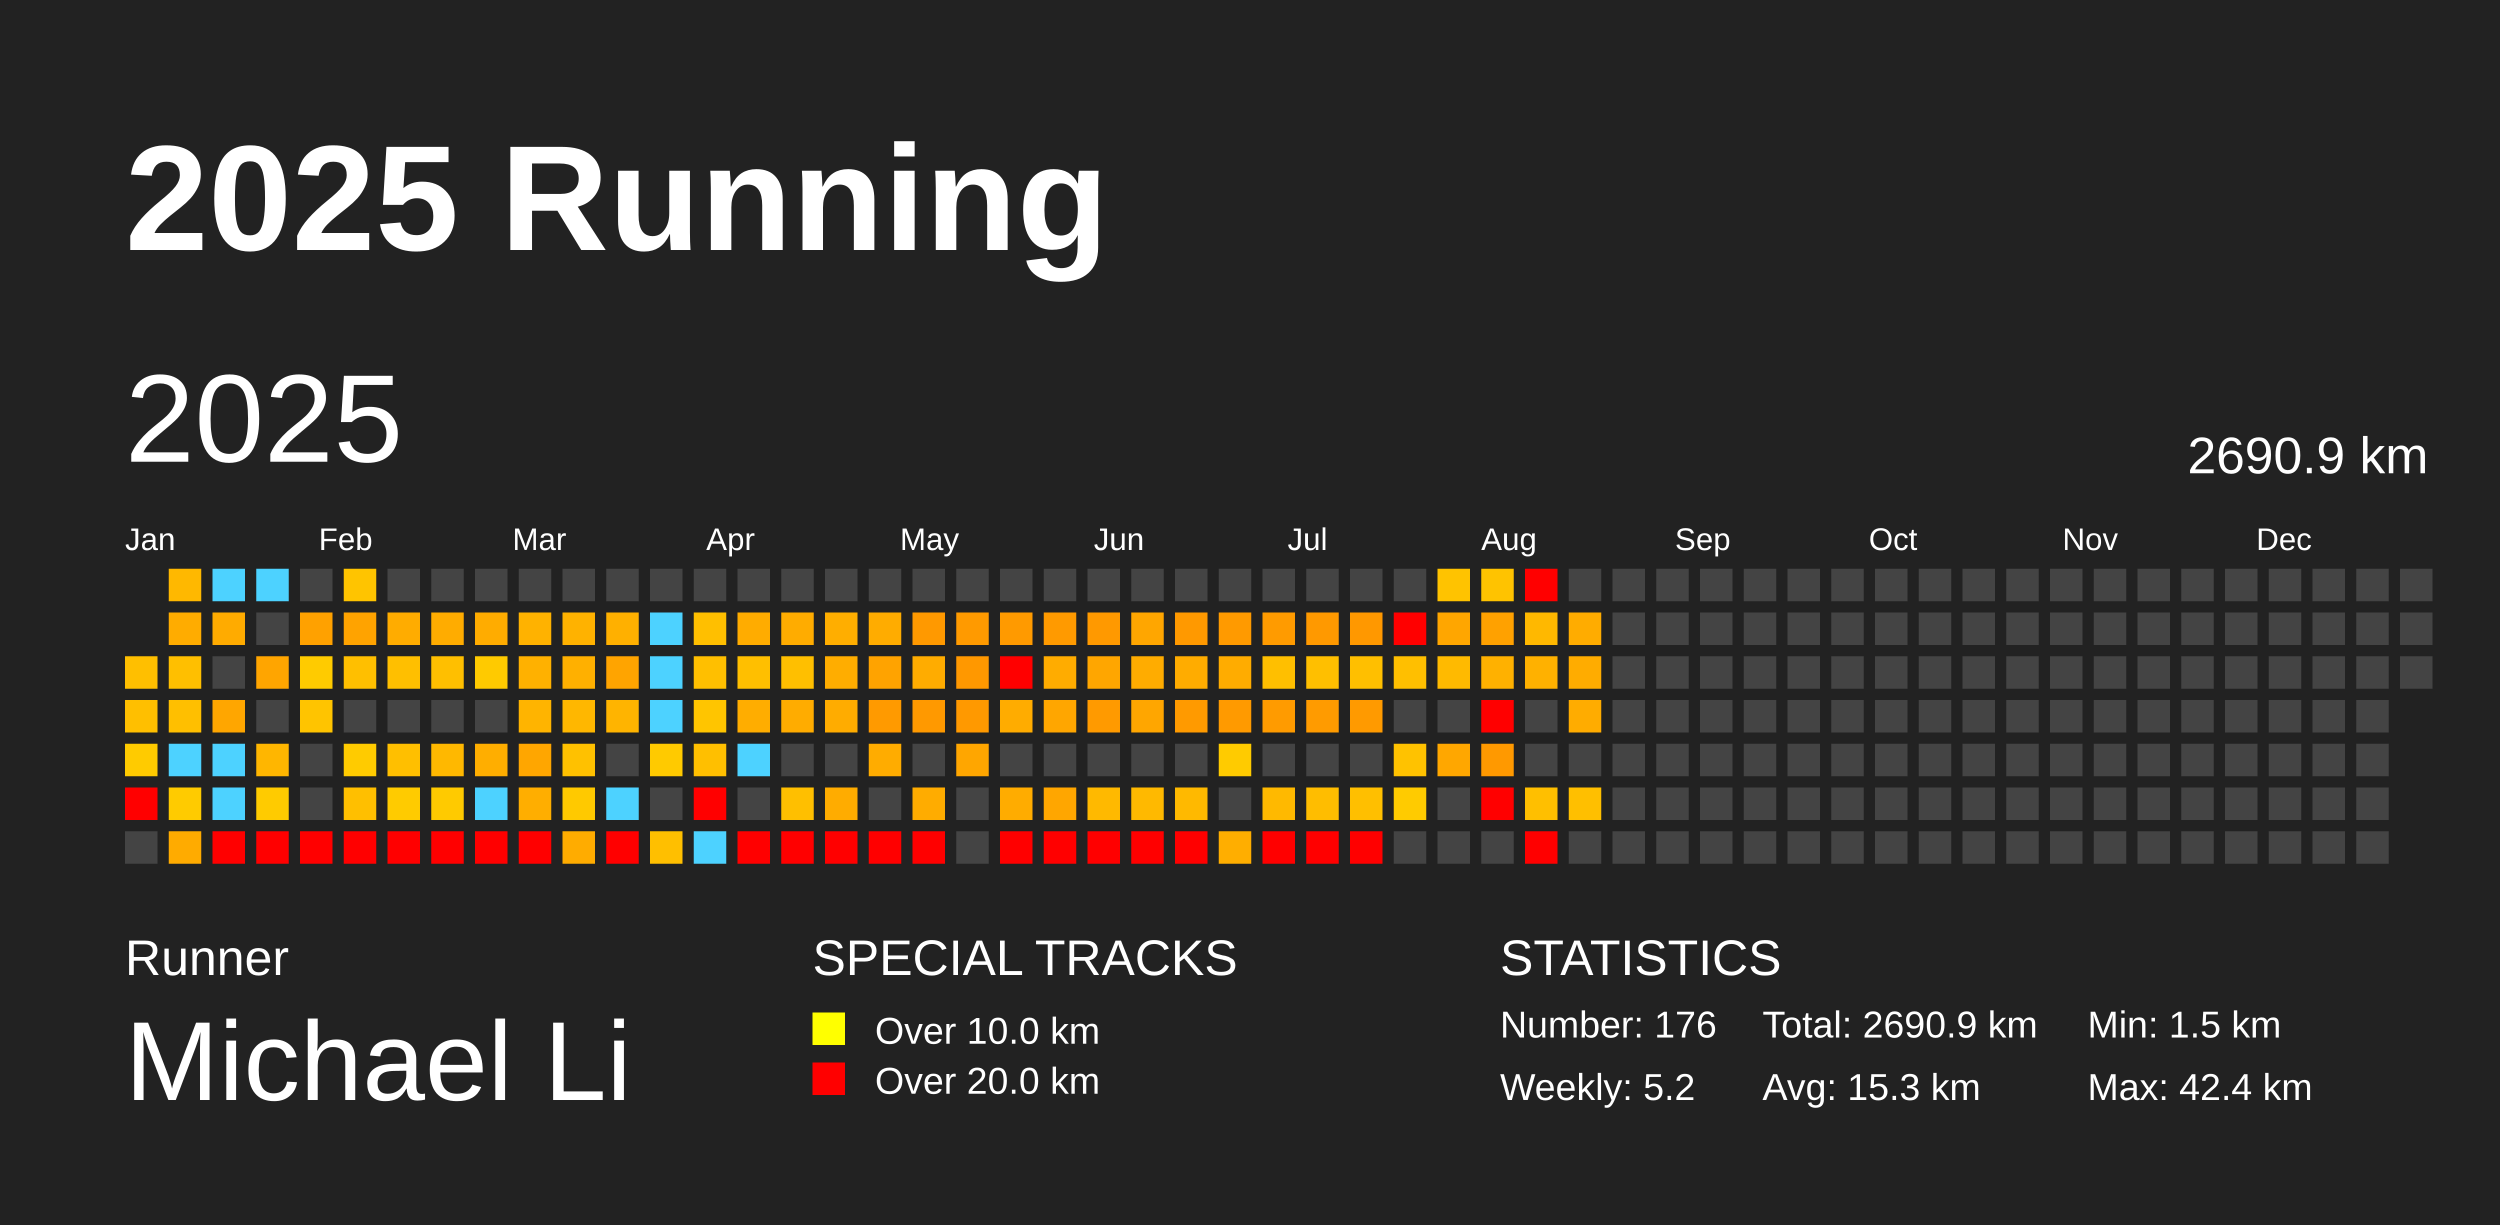
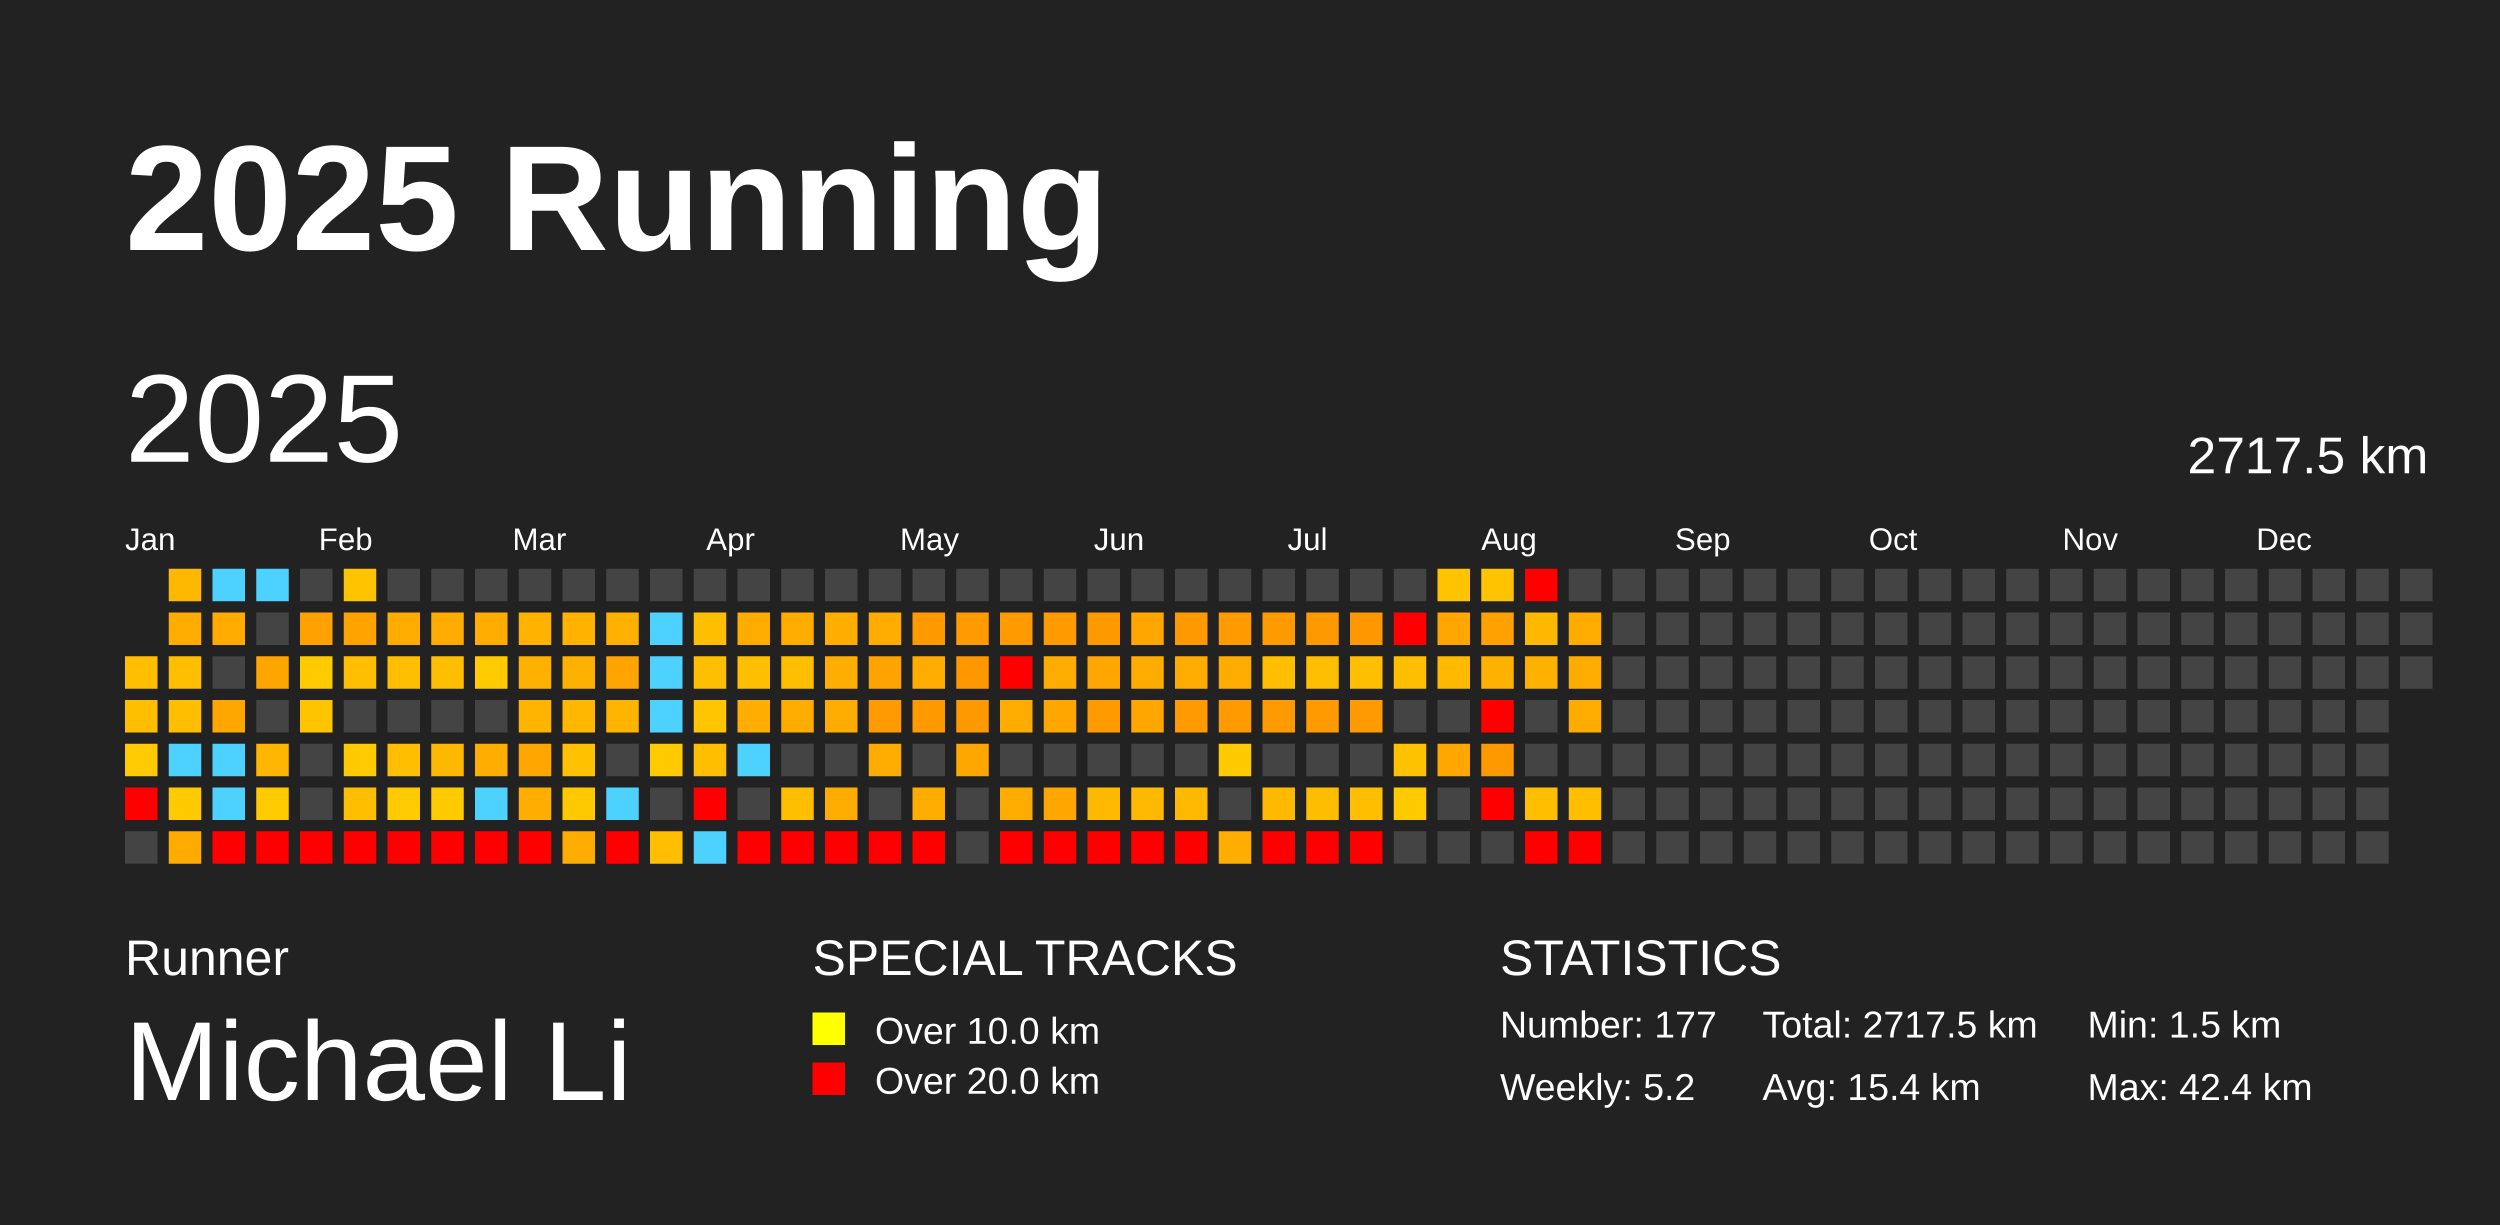
<svg xmlns="http://www.w3.org/2000/svg" baseProfile="full" height="98mm" version="1.1" viewBox="0,0,200,98" width="200mm">
  <defs />
  <rect fill="#222222" height="98" width="200" x="0" y="0" />
  <text fill="#FFFFFF" style="font-size:12px; font-family:Arial; font-weight:bold;" x="10" y="20">2025 Running</text>
  <text fill="#FFFFFF" style="font-size:4px; font-family:Arial" x="10" y="78">Runner</text>
  <text fill="#FFFFFF" style="font-size:9px; font-family:Arial" x="10" y="88">Michael Li</text>
  <text fill="#FFFFFF" style="font-size:4px; font-family:Arial" x="65" y="78">SPECIAL TRACKS</text>
  <rect fill="yellow" height="2.6" width="2.6" x="65" y="81" />
  <text fill="#FFFFFF" style="font-size:3px; font-family:Arial" x="70" y="83.5">Over 10.0 km</text>
  <rect fill="red" height="2.6" width="2.6" x="65" y="85" />
  <text fill="#FFFFFF" style="font-size:3px; font-family:Arial" x="70" y="87.5">Over 20.0 km</text>
  <text fill="#FFFFFF" style="font-size:4px; font-family:Arial" x="120" y="78">STATISTICS</text>
-   <text fill="#FFFFFF" style="font-size:3px; font-family:Arial" x="120" y="83">Number: 176</text>
+   <text fill="#FFFFFF" style="font-size:3px; font-family:Arial" x="120" y="83">Number: 177</text>
  <text fill="#FFFFFF" style="font-size:3px; font-family:Arial" x="120" y="88">Weekly: 5.2</text>
-   <text fill="#FFFFFF" style="font-size:3px; font-family:Arial" x="141" y="83">Total: 2690.9 km</text>
-   <text fill="#FFFFFF" style="font-size:3px; font-family:Arial" x="141" y="88">Avg: 15.3 km</text>
+   <text fill="#FFFFFF" style="font-size:3px; font-family:Arial" x="141" y="83">Total: 2717.5 km</text>
+   <text fill="#FFFFFF" style="font-size:3px; font-family:Arial" x="141" y="88">Avg: 15.4 km</text>
  <text fill="#FFFFFF" style="font-size:3px; font-family:Arial" x="167" y="83">Min: 1.5 km</text>
  <text fill="#FFFFFF" style="font-size:3px; font-family:Arial" x="167" y="88">Max: 42.4 km</text>
  <text dominant-baseline="hanging" fill="#FFFFFF" style="font-size:10.0px; font-family:Arial;" x="10" y="30">2025</text>
-   <text dominant-baseline="hanging" fill="#FFFFFF" style="font-size:4.125px; font-family:Arial;" x="175" y="35">2690.9 km</text>
+   <text dominant-baseline="hanging" fill="#FFFFFF" style="font-size:4.125px; font-family:Arial;" x="175" y="35">2717.5 km</text>
  <text fill="#FFFFFF" style="font-size:2.5px; font-family:Arial" x="10.0" y="44">Jan</text>
  <text fill="#FFFFFF" style="font-size:2.5px; font-family:Arial" x="25.5" y="44">Feb</text>
  <text fill="#FFFFFF" style="font-size:2.5px; font-family:Arial" x="41.0" y="44">Mar</text>
  <text fill="#FFFFFF" style="font-size:2.5px; font-family:Arial" x="56.5" y="44">Apr</text>
  <text fill="#FFFFFF" style="font-size:2.5px; font-family:Arial" x="72.0" y="44">May</text>
  <text fill="#FFFFFF" style="font-size:2.5px; font-family:Arial" x="87.5" y="44">Jun</text>
  <text fill="#FFFFFF" style="font-size:2.5px; font-family:Arial" x="103.0" y="44">Jul</text>
  <text fill="#FFFFFF" style="font-size:2.5px; font-family:Arial" x="118.5" y="44">Aug</text>
  <text fill="#FFFFFF" style="font-size:2.5px; font-family:Arial" x="134.0" y="44">Sep</text>
  <text fill="#FFFFFF" style="font-size:2.5px; font-family:Arial" x="149.5" y="44">Oct</text>
  <text fill="#FFFFFF" style="font-size:2.5px; font-family:Arial" x="165.0" y="44">Nov</text>
  <text fill="#FFFFFF" style="font-size:2.5px; font-family:Arial" x="180.5" y="44">Dec</text>
  <rect fill="#ffbf00" height="2.6" width="2.6" x="10.0" y="52.5" />
  <rect fill="#ffbf00" height="2.6" width="2.6" x="10.0" y="56.0" />
  <rect fill="#ffcb00" height="2.6" width="2.6" x="10.0" y="59.5" />
  <rect fill="red" height="2.6" width="2.6" x="10.0" y="63.0" />
  <rect fill="#444444" height="2.6" width="2.6" x="10.0" y="66.5" />
  <rect fill="#ffb800" height="2.6" width="2.6" x="13.5" y="45.5" />
  <rect fill="#ffac00" height="2.6" width="2.6" x="13.5" y="49.0" />
  <rect fill="#ffbf00" height="2.6" width="2.6" x="13.5" y="52.5" />
  <rect fill="#ffbf00" height="2.6" width="2.6" x="13.5" y="56.0" />
  <rect fill="#4dd2ff" height="2.6" width="2.6" x="13.5" y="59.5" />
  <rect fill="#ffcb00" height="2.6" width="2.6" x="13.5" y="63.0" />
  <rect fill="#ffab00" height="2.6" width="2.6" x="13.5" y="66.5" />
  <rect fill="#4dd2ff" height="2.6" width="2.6" x="17.0" y="45.5" />
  <rect fill="#ffab00" height="2.6" width="2.6" x="17.0" y="49.0" />
  <rect fill="#444444" height="2.6" width="2.6" x="17.0" y="52.5" />
  <rect fill="#ffa600" height="2.6" width="2.6" x="17.0" y="56.0" />
  <rect fill="#4dd2ff" height="2.6" width="2.6" x="17.0" y="59.5" />
  <rect fill="#4dd2ff" height="2.6" width="2.6" x="17.0" y="63.0" />
  <rect fill="red" height="2.6" width="2.6" x="17.0" y="66.5" />
  <rect fill="#4dd2ff" height="2.6" width="2.6" x="20.5" y="45.5" />
  <rect fill="#444444" height="2.6" width="2.6" x="20.5" y="49.0" />
  <rect fill="#ffa500" height="2.6" width="2.6" x="20.5" y="52.5" />
  <rect fill="#444444" height="2.6" width="2.6" x="20.5" y="56.0" />
  <rect fill="#ffb600" height="2.6" width="2.6" x="20.5" y="59.5" />
  <rect fill="#ffcb00" height="2.6" width="2.6" x="20.5" y="63.0" />
  <rect fill="red" height="2.6" width="2.6" x="20.5" y="66.5" />
  <rect fill="#444444" height="2.6" width="2.6" x="24.0" y="45.5" />
  <rect fill="#ffa100" height="2.6" width="2.6" x="24.0" y="49.0" />
  <rect fill="#ffcb00" height="2.6" width="2.6" x="24.0" y="52.5" />
  <rect fill="#ffc400" height="2.6" width="2.6" x="24.0" y="56.0" />
  <rect fill="#444444" height="2.6" width="2.6" x="24.0" y="59.5" />
  <rect fill="#444444" height="2.6" width="2.6" x="24.0" y="63.0" />
  <rect fill="red" height="2.6" width="2.6" x="24.0" y="66.5" />
  <rect fill="#ffc400" height="2.6" width="2.6" x="27.5" y="45.5" />
  <rect fill="#ffa300" height="2.6" width="2.6" x="27.5" y="49.0" />
  <rect fill="#ffbf00" height="2.6" width="2.6" x="27.5" y="52.5" />
  <rect fill="#444444" height="2.6" width="2.6" x="27.5" y="56.0" />
  <rect fill="#ffcb00" height="2.6" width="2.6" x="27.5" y="59.5" />
  <rect fill="#ffbf00" height="2.6" width="2.6" x="27.5" y="63.0" />
  <rect fill="red" height="2.6" width="2.6" x="27.5" y="66.5" />
  <rect fill="#444444" height="2.6" width="2.6" x="31.0" y="45.5" />
  <rect fill="#ffac00" height="2.6" width="2.6" x="31.0" y="49.0" />
  <rect fill="#ffbf00" height="2.6" width="2.6" x="31.0" y="52.5" />
  <rect fill="#444444" height="2.6" width="2.6" x="31.0" y="56.0" />
  <rect fill="#ffbf00" height="2.6" width="2.6" x="31.0" y="59.5" />
  <rect fill="#ffcb00" height="2.6" width="2.6" x="31.0" y="63.0" />
  <rect fill="red" height="2.6" width="2.6" x="31.0" y="66.5" />
  <rect fill="#444444" height="2.6" width="2.6" x="34.5" y="45.5" />
  <rect fill="#ffac00" height="2.6" width="2.6" x="34.5" y="49.0" />
  <rect fill="#ffbf00" height="2.6" width="2.6" x="34.5" y="52.5" />
  <rect fill="#444444" height="2.6" width="2.6" x="34.5" y="56.0" />
  <rect fill="#ffb800" height="2.6" width="2.6" x="34.5" y="59.5" />
  <rect fill="#ffca00" height="2.6" width="2.6" x="34.5" y="63.0" />
  <rect fill="red" height="2.6" width="2.6" x="34.5" y="66.5" />
  <rect fill="#444444" height="2.6" width="2.6" x="38.0" y="45.5" />
  <rect fill="#ffac00" height="2.6" width="2.6" x="38.0" y="49.0" />
  <rect fill="#ffca00" height="2.6" width="2.6" x="38.0" y="52.5" />
  <rect fill="#444444" height="2.6" width="2.6" x="38.0" y="56.0" />
  <rect fill="#ffae00" height="2.6" width="2.6" x="38.0" y="59.5" />
  <rect fill="#4dd2ff" height="2.6" width="2.6" x="38.0" y="63.0" />
  <rect fill="red" height="2.6" width="2.6" x="38.0" y="66.5" />
  <rect fill="#444444" height="2.6" width="2.6" x="41.5" y="45.5" />
  <rect fill="#ffb200" height="2.6" width="2.6" x="41.5" y="49.0" />
  <rect fill="#ffb100" height="2.6" width="2.6" x="41.5" y="52.5" />
  <rect fill="#ffb400" height="2.6" width="2.6" x="41.5" y="56.0" />
  <rect fill="#ffa600" height="2.6" width="2.6" x="41.5" y="59.5" />
  <rect fill="#ffae00" height="2.6" width="2.6" x="41.5" y="63.0" />
  <rect fill="red" height="2.6" width="2.6" x="41.5" y="66.5" />
  <rect fill="#444444" height="2.6" width="2.6" x="45.0" y="45.5" />
  <rect fill="#ffb200" height="2.6" width="2.6" x="45.0" y="49.0" />
  <rect fill="#ffb000" height="2.6" width="2.6" x="45.0" y="52.5" />
  <rect fill="#ffb700" height="2.6" width="2.6" x="45.0" y="56.0" />
  <rect fill="#ffc100" height="2.6" width="2.6" x="45.0" y="59.5" />
  <rect fill="#ffc900" height="2.6" width="2.6" x="45.0" y="63.0" />
  <rect fill="#ffac00" height="2.6" width="2.6" x="45.0" y="66.5" />
  <rect fill="#444444" height="2.6" width="2.6" x="48.5" y="45.5" />
  <rect fill="#ffb000" height="2.6" width="2.6" x="48.5" y="49.0" />
  <rect fill="#ffa400" height="2.6" width="2.6" x="48.5" y="52.5" />
  <rect fill="#ffb400" height="2.6" width="2.6" x="48.5" y="56.0" />
  <rect fill="#444444" height="2.6" width="2.6" x="48.5" y="59.5" />
  <rect fill="#4dd2ff" height="2.6" width="2.6" x="48.5" y="63.0" />
  <rect fill="red" height="2.6" width="2.6" x="48.5" y="66.5" />
  <rect fill="#444444" height="2.6" width="2.6" x="52.0" y="45.5" />
  <rect fill="#4dd2ff" height="2.6" width="2.6" x="52.0" y="49.0" />
  <rect fill="#4dd2ff" height="2.6" width="2.6" x="52.0" y="52.5" />
  <rect fill="#4dd2ff" height="2.6" width="2.6" x="52.0" y="56.0" />
  <rect fill="#ffca00" height="2.6" width="2.6" x="52.0" y="59.5" />
  <rect fill="#444444" height="2.6" width="2.6" x="52.0" y="63.0" />
  <rect fill="#ffbf00" height="2.6" width="2.6" x="52.0" y="66.5" />
  <rect fill="#444444" height="2.6" width="2.6" x="55.5" y="45.5" />
  <rect fill="#ffbf00" height="2.6" width="2.6" x="55.5" y="49.0" />
  <rect fill="#ffbf00" height="2.6" width="2.6" x="55.5" y="52.5" />
  <rect fill="#ffc500" height="2.6" width="2.6" x="55.5" y="56.0" />
  <rect fill="#ffbf00" height="2.6" width="2.6" x="55.5" y="59.5" />
  <rect fill="red" height="2.6" width="2.6" x="55.5" y="63.0" />
  <rect fill="#4dd2ff" height="2.6" width="2.6" x="55.5" y="66.5" />
  <rect fill="#444444" height="2.6" width="2.6" x="59.0" y="45.5" />
  <rect fill="#ffac00" height="2.6" width="2.6" x="59.0" y="49.0" />
  <rect fill="#ffbf00" height="2.6" width="2.6" x="59.0" y="52.5" />
  <rect fill="#ffad00" height="2.6" width="2.6" x="59.0" y="56.0" />
  <rect fill="#4dd2ff" height="2.6" width="2.6" x="59.0" y="59.5" />
  <rect fill="#444444" height="2.6" width="2.6" x="59.0" y="63.0" />
  <rect fill="red" height="2.6" width="2.6" x="59.0" y="66.5" />
  <rect fill="#444444" height="2.6" width="2.6" x="62.5" y="45.5" />
  <rect fill="#ffac00" height="2.6" width="2.6" x="62.5" y="49.0" />
  <rect fill="#ffbf00" height="2.6" width="2.6" x="62.5" y="52.5" />
  <rect fill="#ffac00" height="2.6" width="2.6" x="62.5" y="56.0" />
  <rect fill="#444444" height="2.6" width="2.6" x="62.5" y="59.5" />
  <rect fill="#ffbf00" height="2.6" width="2.6" x="62.5" y="63.0" />
  <rect fill="red" height="2.6" width="2.6" x="62.5" y="66.5" />
  <rect fill="#444444" height="2.6" width="2.6" x="66.0" y="45.5" />
  <rect fill="#ffae00" height="2.6" width="2.6" x="66.0" y="49.0" />
  <rect fill="#ffad00" height="2.6" width="2.6" x="66.0" y="52.5" />
  <rect fill="#ffac00" height="2.6" width="2.6" x="66.0" y="56.0" />
  <rect fill="#444444" height="2.6" width="2.6" x="66.0" y="59.5" />
  <rect fill="#ffac00" height="2.6" width="2.6" x="66.0" y="63.0" />
  <rect fill="red" height="2.6" width="2.6" x="66.0" y="66.5" />
  <rect fill="#444444" height="2.6" width="2.6" x="69.5" y="45.5" />
  <rect fill="#ffac00" height="2.6" width="2.6" x="69.5" y="49.0" />
  <rect fill="#ffa300" height="2.6" width="2.6" x="69.5" y="52.5" />
  <rect fill="#ff9a00" height="2.6" width="2.6" x="69.5" y="56.0" />
  <rect fill="#ffac00" height="2.6" width="2.6" x="69.5" y="59.5" />
  <rect fill="#444444" height="2.6" width="2.6" x="69.5" y="63.0" />
  <rect fill="red" height="2.6" width="2.6" x="69.5" y="66.5" />
  <rect fill="#444444" height="2.6" width="2.6" x="73.0" y="45.5" />
  <rect fill="#ff9900" height="2.6" width="2.6" x="73.0" y="49.0" />
  <rect fill="#ffac00" height="2.6" width="2.6" x="73.0" y="52.5" />
  <rect fill="#ff9900" height="2.6" width="2.6" x="73.0" y="56.0" />
  <rect fill="#444444" height="2.6" width="2.6" x="73.0" y="59.5" />
  <rect fill="#ffac00" height="2.6" width="2.6" x="73.0" y="63.0" />
  <rect fill="red" height="2.6" width="2.6" x="73.0" y="66.5" />
  <rect fill="#444444" height="2.6" width="2.6" x="76.5" y="45.5" />
  <rect fill="#ff9a00" height="2.6" width="2.6" x="76.5" y="49.0" />
  <rect fill="#ff9800" height="2.6" width="2.6" x="76.5" y="52.5" />
  <rect fill="#ff9900" height="2.6" width="2.6" x="76.5" y="56.0" />
  <rect fill="#ffa600" height="2.6" width="2.6" x="76.5" y="59.5" />
  <rect fill="#444444" height="2.6" width="2.6" x="76.5" y="63.0" />
  <rect fill="#444444" height="2.6" width="2.6" x="76.5" y="66.5" />
  <rect fill="#444444" height="2.6" width="2.6" x="80.0" y="45.5" />
  <rect fill="#ff9a00" height="2.6" width="2.6" x="80.0" y="49.0" />
  <rect fill="red" height="2.6" width="2.6" x="80.0" y="52.5" />
  <rect fill="#ffac00" height="2.6" width="2.6" x="80.0" y="56.0" />
  <rect fill="#444444" height="2.6" width="2.6" x="80.0" y="59.5" />
  <rect fill="#ffac00" height="2.6" width="2.6" x="80.0" y="63.0" />
  <rect fill="red" height="2.6" width="2.6" x="80.0" y="66.5" />
  <rect fill="#444444" height="2.6" width="2.6" x="83.5" y="45.5" />
  <rect fill="#ff9a00" height="2.6" width="2.6" x="83.5" y="49.0" />
  <rect fill="#ffac00" height="2.6" width="2.6" x="83.5" y="52.5" />
  <rect fill="#ffa600" height="2.6" width="2.6" x="83.5" y="56.0" />
  <rect fill="#444444" height="2.6" width="2.6" x="83.5" y="59.5" />
  <rect fill="#ffa600" height="2.6" width="2.6" x="83.5" y="63.0" />
  <rect fill="red" height="2.6" width="2.6" x="83.5" y="66.5" />
  <rect fill="#444444" height="2.6" width="2.6" x="87.0" y="45.5" />
  <rect fill="#ff9900" height="2.6" width="2.6" x="87.0" y="49.0" />
  <rect fill="#ffa600" height="2.6" width="2.6" x="87.0" y="52.5" />
  <rect fill="#ff9a00" height="2.6" width="2.6" x="87.0" y="56.0" />
  <rect fill="#444444" height="2.6" width="2.6" x="87.0" y="59.5" />
  <rect fill="#ffb900" height="2.6" width="2.6" x="87.0" y="63.0" />
  <rect fill="red" height="2.6" width="2.6" x="87.0" y="66.5" />
  <rect fill="#444444" height="2.6" width="2.6" x="90.5" y="45.5" />
  <rect fill="#ffa600" height="2.6" width="2.6" x="90.5" y="49.0" />
  <rect fill="#ffac00" height="2.6" width="2.6" x="90.5" y="52.5" />
  <rect fill="#ffa600" height="2.6" width="2.6" x="90.5" y="56.0" />
  <rect fill="#444444" height="2.6" width="2.6" x="90.5" y="59.5" />
  <rect fill="#ffb900" height="2.6" width="2.6" x="90.5" y="63.0" />
  <rect fill="red" height="2.6" width="2.6" x="90.5" y="66.5" />
  <rect fill="#444444" height="2.6" width="2.6" x="94.0" y="45.5" />
  <rect fill="#ff9900" height="2.6" width="2.6" x="94.0" y="49.0" />
  <rect fill="#ffac00" height="2.6" width="2.6" x="94.0" y="52.5" />
  <rect fill="#ff9a00" height="2.6" width="2.6" x="94.0" y="56.0" />
  <rect fill="#444444" height="2.6" width="2.6" x="94.0" y="59.5" />
  <rect fill="#ffb900" height="2.6" width="2.6" x="94.0" y="63.0" />
  <rect fill="red" height="2.6" width="2.6" x="94.0" y="66.5" />
  <rect fill="#444444" height="2.6" width="2.6" x="97.5" y="45.5" />
  <rect fill="#ff9a00" height="2.6" width="2.6" x="97.5" y="49.0" />
  <rect fill="#ffac00" height="2.6" width="2.6" x="97.5" y="52.5" />
  <rect fill="#ff9a00" height="2.6" width="2.6" x="97.5" y="56.0" />
  <rect fill="#ffcb00" height="2.6" width="2.6" x="97.5" y="59.5" />
  <rect fill="#444444" height="2.6" width="2.6" x="97.5" y="63.0" />
  <rect fill="#ffae00" height="2.6" width="2.6" x="97.5" y="66.5" />
  <rect fill="#444444" height="2.6" width="2.6" x="101.0" y="45.5" />
  <rect fill="#ff9b00" height="2.6" width="2.6" x="101.0" y="49.0" />
  <rect fill="#ffbf00" height="2.6" width="2.6" x="101.0" y="52.5" />
  <rect fill="#ff9b00" height="2.6" width="2.6" x="101.0" y="56.0" />
  <rect fill="#444444" height="2.6" width="2.6" x="101.0" y="59.5" />
  <rect fill="#ffb900" height="2.6" width="2.6" x="101.0" y="63.0" />
  <rect fill="red" height="2.6" width="2.6" x="101.0" y="66.5" />
  <rect fill="#444444" height="2.6" width="2.6" x="104.5" y="45.5" />
  <rect fill="#ff9900" height="2.6" width="2.6" x="104.5" y="49.0" />
  <rect fill="#ffbf00" height="2.6" width="2.6" x="104.5" y="52.5" />
  <rect fill="#ff9b00" height="2.6" width="2.6" x="104.5" y="56.0" />
  <rect fill="#444444" height="2.6" width="2.6" x="104.5" y="59.5" />
  <rect fill="#ffbd00" height="2.6" width="2.6" x="104.5" y="63.0" />
  <rect fill="red" height="2.6" width="2.6" x="104.5" y="66.5" />
  <rect fill="#444444" height="2.6" width="2.6" x="108.0" y="45.5" />
  <rect fill="#ff9800" height="2.6" width="2.6" x="108.0" y="49.0" />
  <rect fill="#ffbf00" height="2.6" width="2.6" x="108.0" y="52.5" />
  <rect fill="#ff9a00" height="2.6" width="2.6" x="108.0" y="56.0" />
  <rect fill="#444444" height="2.6" width="2.6" x="108.0" y="59.5" />
  <rect fill="#ffbf00" height="2.6" width="2.6" x="108.0" y="63.0" />
  <rect fill="red" height="2.6" width="2.6" x="108.0" y="66.5" />
  <rect fill="#444444" height="2.6" width="2.6" x="111.5" y="45.5" />
  <rect fill="red" height="2.6" width="2.6" x="111.5" y="49.0" />
  <rect fill="#ffbf00" height="2.6" width="2.6" x="111.5" y="52.5" />
  <rect fill="#444444" height="2.6" width="2.6" x="111.5" y="56.0" />
  <rect fill="#ffc200" height="2.6" width="2.6" x="111.5" y="59.5" />
  <rect fill="#ffcb00" height="2.6" width="2.6" x="111.5" y="63.0" />
  <rect fill="#444444" height="2.6" width="2.6" x="111.5" y="66.5" />
  <rect fill="#ffc300" height="2.6" width="2.6" x="115.0" y="45.5" />
  <rect fill="#ffa600" height="2.6" width="2.6" x="115.0" y="49.0" />
  <rect fill="#ffba00" height="2.6" width="2.6" x="115.0" y="52.5" />
  <rect fill="#444444" height="2.6" width="2.6" x="115.0" y="56.0" />
  <rect fill="#ffa700" height="2.6" width="2.6" x="115.0" y="59.5" />
  <rect fill="#444444" height="2.6" width="2.6" x="115.0" y="63.0" />
  <rect fill="#444444" height="2.6" width="2.6" x="115.0" y="66.5" />
  <rect fill="#ffc300" height="2.6" width="2.6" x="118.5" y="45.5" />
  <rect fill="#ffa100" height="2.6" width="2.6" x="118.5" y="49.0" />
  <rect fill="#ffb100" height="2.6" width="2.6" x="118.5" y="52.5" />
  <rect fill="red" height="2.6" width="2.6" x="118.5" y="56.0" />
  <rect fill="#ff9900" height="2.6" width="2.6" x="118.5" y="59.5" />
  <rect fill="red" height="2.6" width="2.6" x="118.5" y="63.0" />
  <rect fill="#444444" height="2.6" width="2.6" x="118.5" y="66.5" />
  <rect fill="red" height="2.6" width="2.6" x="122.0" y="45.5" />
  <rect fill="#ffb800" height="2.6" width="2.6" x="122.0" y="49.0" />
  <rect fill="#ffb100" height="2.6" width="2.6" x="122.0" y="52.5" />
  <rect fill="#444444" height="2.6" width="2.6" x="122.0" y="56.0" />
  <rect fill="#444444" height="2.6" width="2.6" x="122.0" y="59.5" />
  <rect fill="#ffbf00" height="2.6" width="2.6" x="122.0" y="63.0" />
  <rect fill="red" height="2.6" width="2.6" x="122.0" y="66.5" />
  <rect fill="#444444" height="2.6" width="2.6" x="125.5" y="45.5" />
  <rect fill="#ffac00" height="2.6" width="2.6" x="125.5" y="49.0" />
  <rect fill="#ffac00" height="2.6" width="2.6" x="125.5" y="52.5" />
  <rect fill="#ffac00" height="2.6" width="2.6" x="125.5" y="56.0" />
  <rect fill="#444444" height="2.6" width="2.6" x="125.5" y="59.5" />
  <rect fill="#ffbf00" height="2.6" width="2.6" x="125.5" y="63.0" />
-   <rect fill="#444444" height="2.6" width="2.6" x="125.5" y="66.5" />
+   <rect fill="red" height="2.6" width="2.6" x="125.5" y="66.5" />
  <rect fill="#444444" height="2.6" width="2.6" x="129.0" y="45.5" />
  <rect fill="#444444" height="2.6" width="2.6" x="129.0" y="49.0" />
  <rect fill="#444444" height="2.6" width="2.6" x="129.0" y="52.5" />
  <rect fill="#444444" height="2.6" width="2.6" x="129.0" y="56.0" />
  <rect fill="#444444" height="2.6" width="2.6" x="129.0" y="59.5" />
  <rect fill="#444444" height="2.6" width="2.6" x="129.0" y="63.0" />
  <rect fill="#444444" height="2.6" width="2.6" x="129.0" y="66.5" />
  <rect fill="#444444" height="2.6" width="2.6" x="132.5" y="45.5" />
  <rect fill="#444444" height="2.6" width="2.6" x="132.5" y="49.0" />
  <rect fill="#444444" height="2.6" width="2.6" x="132.5" y="52.5" />
  <rect fill="#444444" height="2.6" width="2.6" x="132.5" y="56.0" />
  <rect fill="#444444" height="2.6" width="2.6" x="132.5" y="59.5" />
  <rect fill="#444444" height="2.6" width="2.6" x="132.5" y="63.0" />
  <rect fill="#444444" height="2.6" width="2.6" x="132.5" y="66.5" />
  <rect fill="#444444" height="2.6" width="2.6" x="136.0" y="45.5" />
  <rect fill="#444444" height="2.6" width="2.6" x="136.0" y="49.0" />
  <rect fill="#444444" height="2.6" width="2.6" x="136.0" y="52.5" />
  <rect fill="#444444" height="2.6" width="2.6" x="136.0" y="56.0" />
  <rect fill="#444444" height="2.6" width="2.6" x="136.0" y="59.5" />
  <rect fill="#444444" height="2.6" width="2.6" x="136.0" y="63.0" />
  <rect fill="#444444" height="2.6" width="2.6" x="136.0" y="66.5" />
  <rect fill="#444444" height="2.6" width="2.6" x="139.5" y="45.5" />
  <rect fill="#444444" height="2.6" width="2.6" x="139.5" y="49.0" />
  <rect fill="#444444" height="2.6" width="2.6" x="139.5" y="52.5" />
  <rect fill="#444444" height="2.6" width="2.6" x="139.5" y="56.0" />
  <rect fill="#444444" height="2.6" width="2.6" x="139.5" y="59.5" />
  <rect fill="#444444" height="2.6" width="2.6" x="139.5" y="63.0" />
  <rect fill="#444444" height="2.6" width="2.6" x="139.5" y="66.5" />
  <rect fill="#444444" height="2.6" width="2.6" x="143.0" y="45.5" />
  <rect fill="#444444" height="2.6" width="2.6" x="143.0" y="49.0" />
  <rect fill="#444444" height="2.6" width="2.6" x="143.0" y="52.5" />
  <rect fill="#444444" height="2.6" width="2.6" x="143.0" y="56.0" />
  <rect fill="#444444" height="2.6" width="2.6" x="143.0" y="59.5" />
  <rect fill="#444444" height="2.6" width="2.6" x="143.0" y="63.0" />
  <rect fill="#444444" height="2.6" width="2.6" x="143.0" y="66.5" />
  <rect fill="#444444" height="2.6" width="2.6" x="146.5" y="45.5" />
  <rect fill="#444444" height="2.6" width="2.6" x="146.5" y="49.0" />
  <rect fill="#444444" height="2.6" width="2.6" x="146.5" y="52.5" />
  <rect fill="#444444" height="2.6" width="2.6" x="146.5" y="56.0" />
  <rect fill="#444444" height="2.6" width="2.6" x="146.5" y="59.5" />
  <rect fill="#444444" height="2.6" width="2.6" x="146.5" y="63.0" />
  <rect fill="#444444" height="2.6" width="2.6" x="146.5" y="66.5" />
  <rect fill="#444444" height="2.6" width="2.6" x="150.0" y="45.5" />
  <rect fill="#444444" height="2.6" width="2.6" x="150.0" y="49.0" />
  <rect fill="#444444" height="2.6" width="2.6" x="150.0" y="52.5" />
  <rect fill="#444444" height="2.6" width="2.6" x="150.0" y="56.0" />
  <rect fill="#444444" height="2.6" width="2.6" x="150.0" y="59.5" />
  <rect fill="#444444" height="2.6" width="2.6" x="150.0" y="63.0" />
  <rect fill="#444444" height="2.6" width="2.6" x="150.0" y="66.5" />
  <rect fill="#444444" height="2.6" width="2.6" x="153.5" y="45.5" />
  <rect fill="#444444" height="2.6" width="2.6" x="153.5" y="49.0" />
  <rect fill="#444444" height="2.6" width="2.6" x="153.5" y="52.5" />
  <rect fill="#444444" height="2.6" width="2.6" x="153.5" y="56.0" />
  <rect fill="#444444" height="2.6" width="2.6" x="153.5" y="59.5" />
  <rect fill="#444444" height="2.6" width="2.6" x="153.5" y="63.0" />
  <rect fill="#444444" height="2.6" width="2.6" x="153.5" y="66.5" />
  <rect fill="#444444" height="2.6" width="2.6" x="157.0" y="45.5" />
  <rect fill="#444444" height="2.6" width="2.6" x="157.0" y="49.0" />
  <rect fill="#444444" height="2.6" width="2.6" x="157.0" y="52.5" />
  <rect fill="#444444" height="2.6" width="2.6" x="157.0" y="56.0" />
  <rect fill="#444444" height="2.6" width="2.6" x="157.0" y="59.5" />
  <rect fill="#444444" height="2.6" width="2.6" x="157.0" y="63.0" />
  <rect fill="#444444" height="2.6" width="2.6" x="157.0" y="66.5" />
  <rect fill="#444444" height="2.6" width="2.6" x="160.5" y="45.5" />
  <rect fill="#444444" height="2.6" width="2.6" x="160.5" y="49.0" />
  <rect fill="#444444" height="2.6" width="2.6" x="160.5" y="52.5" />
  <rect fill="#444444" height="2.6" width="2.6" x="160.5" y="56.0" />
  <rect fill="#444444" height="2.6" width="2.6" x="160.5" y="59.5" />
  <rect fill="#444444" height="2.6" width="2.6" x="160.5" y="63.0" />
  <rect fill="#444444" height="2.6" width="2.6" x="160.5" y="66.5" />
  <rect fill="#444444" height="2.6" width="2.6" x="164.0" y="45.5" />
  <rect fill="#444444" height="2.6" width="2.6" x="164.0" y="49.0" />
  <rect fill="#444444" height="2.6" width="2.6" x="164.0" y="52.5" />
  <rect fill="#444444" height="2.6" width="2.6" x="164.0" y="56.0" />
  <rect fill="#444444" height="2.6" width="2.6" x="164.0" y="59.5" />
  <rect fill="#444444" height="2.6" width="2.6" x="164.0" y="63.0" />
  <rect fill="#444444" height="2.6" width="2.6" x="164.0" y="66.5" />
  <rect fill="#444444" height="2.6" width="2.6" x="167.5" y="45.5" />
  <rect fill="#444444" height="2.6" width="2.6" x="167.5" y="49.0" />
  <rect fill="#444444" height="2.6" width="2.6" x="167.5" y="52.5" />
  <rect fill="#444444" height="2.6" width="2.6" x="167.5" y="56.0" />
  <rect fill="#444444" height="2.6" width="2.6" x="167.5" y="59.5" />
  <rect fill="#444444" height="2.6" width="2.6" x="167.5" y="63.0" />
  <rect fill="#444444" height="2.6" width="2.6" x="167.5" y="66.5" />
  <rect fill="#444444" height="2.6" width="2.6" x="171.0" y="45.5" />
  <rect fill="#444444" height="2.6" width="2.6" x="171.0" y="49.0" />
  <rect fill="#444444" height="2.6" width="2.6" x="171.0" y="52.5" />
  <rect fill="#444444" height="2.6" width="2.6" x="171.0" y="56.0" />
  <rect fill="#444444" height="2.6" width="2.6" x="171.0" y="59.5" />
  <rect fill="#444444" height="2.6" width="2.6" x="171.0" y="63.0" />
  <rect fill="#444444" height="2.6" width="2.6" x="171.0" y="66.5" />
  <rect fill="#444444" height="2.6" width="2.6" x="174.5" y="45.5" />
  <rect fill="#444444" height="2.6" width="2.6" x="174.5" y="49.0" />
  <rect fill="#444444" height="2.6" width="2.6" x="174.5" y="52.5" />
  <rect fill="#444444" height="2.6" width="2.6" x="174.5" y="56.0" />
  <rect fill="#444444" height="2.6" width="2.6" x="174.5" y="59.5" />
  <rect fill="#444444" height="2.6" width="2.6" x="174.5" y="63.0" />
  <rect fill="#444444" height="2.6" width="2.6" x="174.5" y="66.5" />
  <rect fill="#444444" height="2.6" width="2.6" x="178.0" y="45.5" />
  <rect fill="#444444" height="2.6" width="2.6" x="178.0" y="49.0" />
  <rect fill="#444444" height="2.6" width="2.6" x="178.0" y="52.5" />
  <rect fill="#444444" height="2.6" width="2.6" x="178.0" y="56.0" />
  <rect fill="#444444" height="2.6" width="2.6" x="178.0" y="59.5" />
  <rect fill="#444444" height="2.6" width="2.6" x="178.0" y="63.0" />
  <rect fill="#444444" height="2.6" width="2.6" x="178.0" y="66.5" />
  <rect fill="#444444" height="2.6" width="2.6" x="181.5" y="45.5" />
  <rect fill="#444444" height="2.6" width="2.6" x="181.5" y="49.0" />
  <rect fill="#444444" height="2.6" width="2.6" x="181.5" y="52.5" />
  <rect fill="#444444" height="2.6" width="2.6" x="181.5" y="56.0" />
  <rect fill="#444444" height="2.6" width="2.6" x="181.5" y="59.5" />
  <rect fill="#444444" height="2.6" width="2.6" x="181.5" y="63.0" />
  <rect fill="#444444" height="2.6" width="2.6" x="181.5" y="66.5" />
  <rect fill="#444444" height="2.6" width="2.6" x="185.0" y="45.5" />
  <rect fill="#444444" height="2.6" width="2.6" x="185.0" y="49.0" />
  <rect fill="#444444" height="2.6" width="2.6" x="185.0" y="52.5" />
  <rect fill="#444444" height="2.6" width="2.6" x="185.0" y="56.0" />
  <rect fill="#444444" height="2.6" width="2.6" x="185.0" y="59.5" />
  <rect fill="#444444" height="2.6" width="2.6" x="185.0" y="63.0" />
  <rect fill="#444444" height="2.6" width="2.6" x="185.0" y="66.5" />
  <rect fill="#444444" height="2.6" width="2.6" x="188.5" y="45.5" />
  <rect fill="#444444" height="2.6" width="2.6" x="188.5" y="49.0" />
  <rect fill="#444444" height="2.6" width="2.6" x="188.5" y="52.5" />
  <rect fill="#444444" height="2.6" width="2.6" x="188.5" y="56.0" />
  <rect fill="#444444" height="2.6" width="2.6" x="188.5" y="59.5" />
  <rect fill="#444444" height="2.6" width="2.6" x="188.5" y="63.0" />
  <rect fill="#444444" height="2.6" width="2.6" x="188.5" y="66.5" />
  <rect fill="#444444" height="2.6" width="2.6" x="192.0" y="45.5" />
  <rect fill="#444444" height="2.6" width="2.6" x="192.0" y="49.0" />
  <rect fill="#444444" height="2.6" width="2.6" x="192.0" y="52.5" />
</svg>
